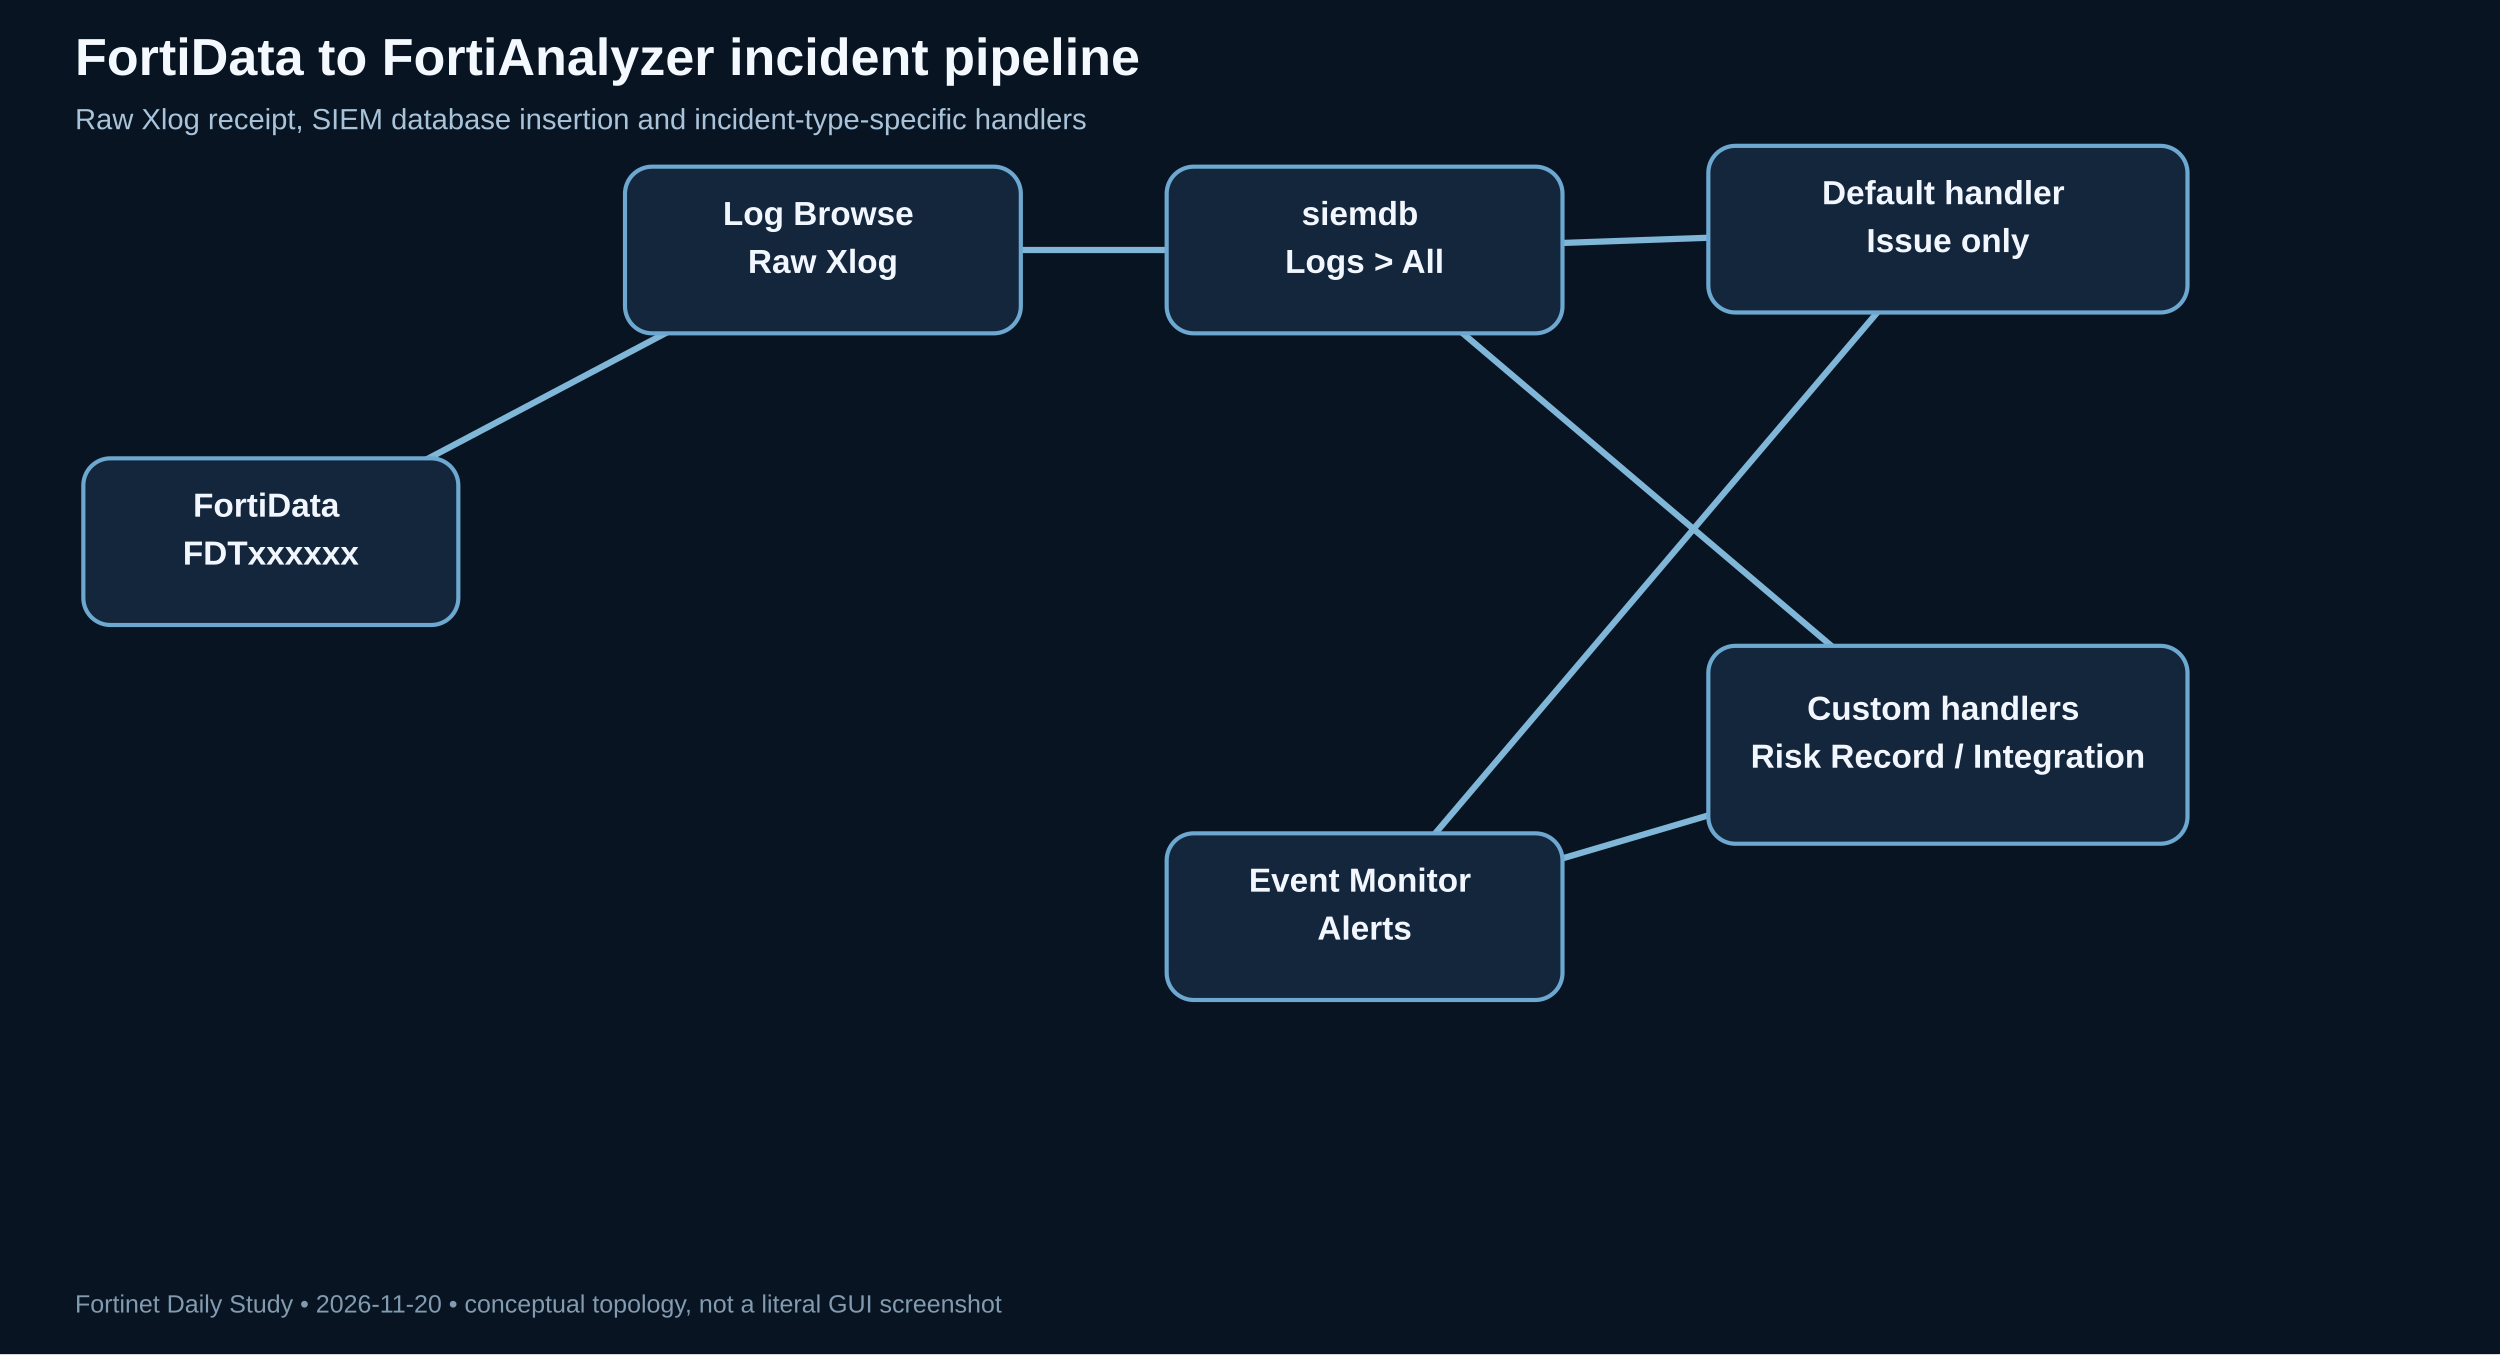
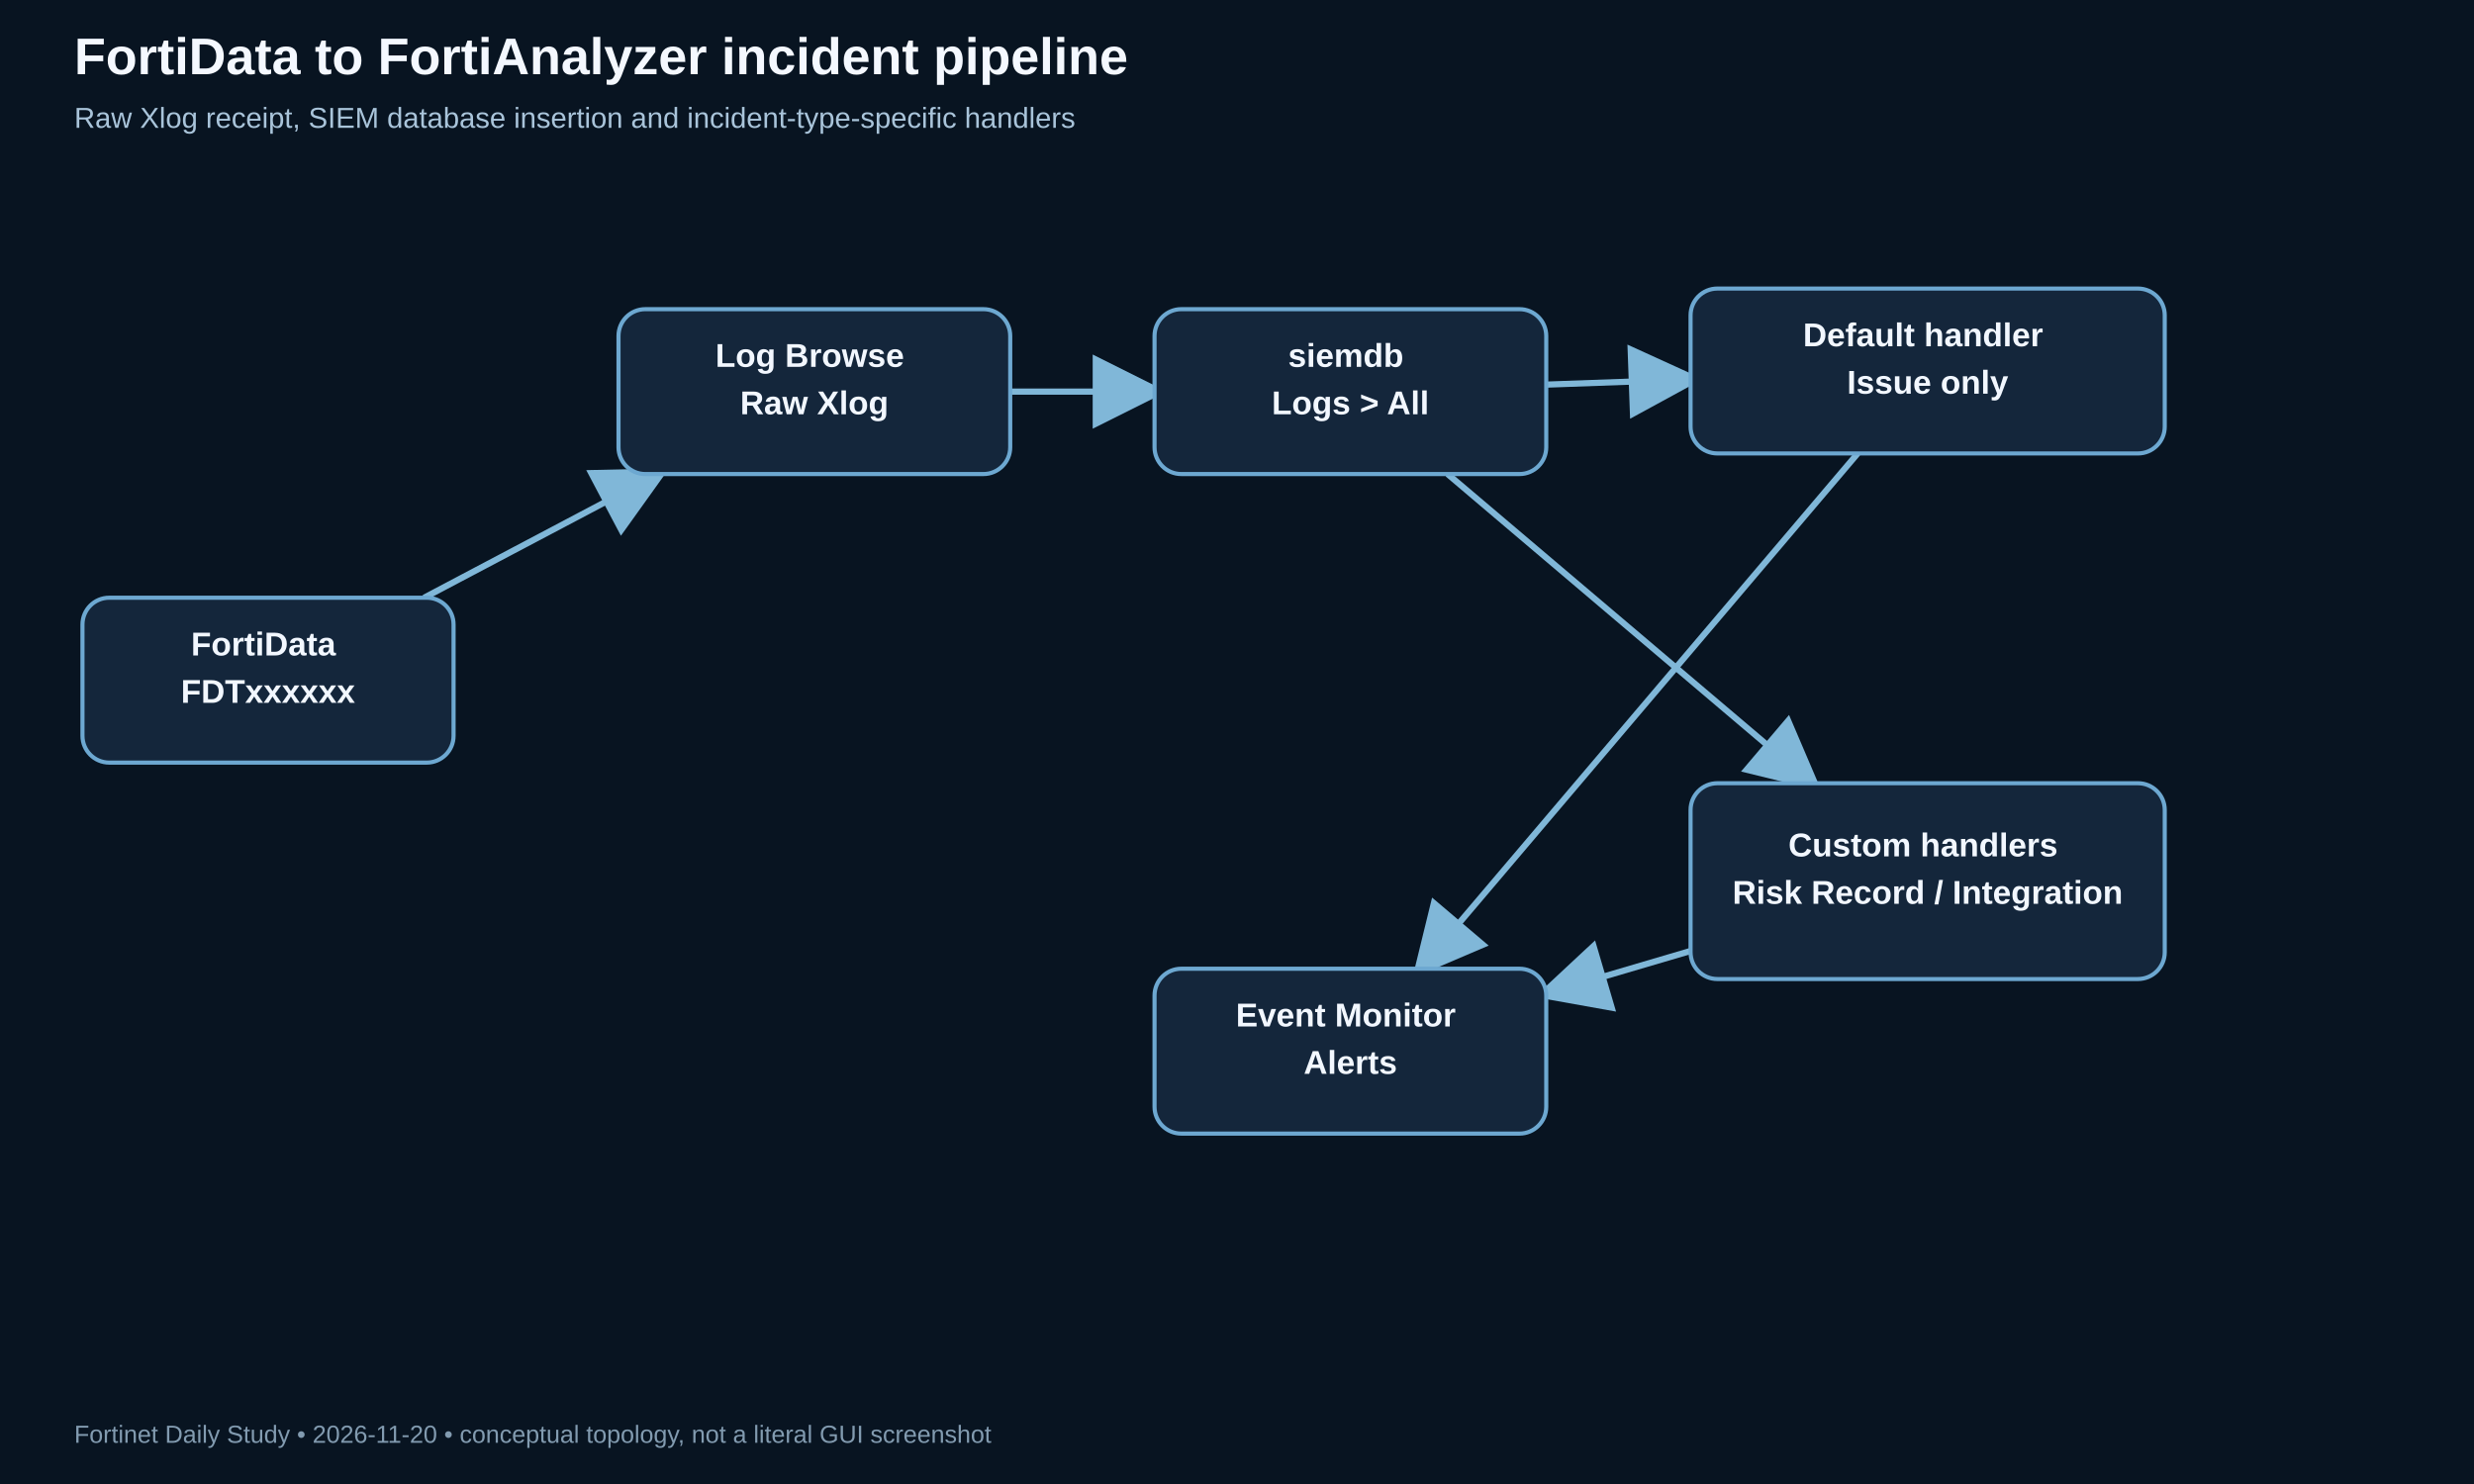
- <svg xmlns="http://www.w3.org/2000/svg" width="1200" height="650" viewBox="0 0 1200 650">
+ <svg xmlns="http://www.w3.org/2000/svg" width="1200" height="720" viewBox="0 0 1200 720">
  <defs>
    <marker id="arr" markerWidth="12" markerHeight="12" refX="10" refY="6" orient="auto">
      <path d="M0,0 L12,6 L0,12 z" fill="#80b7d8" />
    </marker>
  </defs>
-   <rect width="1200" height="650" fill="#081421" />
+   <rect width="1200" height="720" fill="#081421" />
  <text x="36" y="36" fill="#f4f8ff" font-family="Arial,sans-serif" font-size="25" font-weight="700">FortiData to FortiAnalyzer incident pipeline</text>
  <text x="36" y="62" fill="#a9c4da" font-family="Arial,sans-serif" font-size="14">Raw Xlog receipt, SIEM database insertion and incident-type-specific handlers</text>
-   <path d="M 130 260 L 395 120" fill="none" stroke="#80b7d8" stroke-width="3" marker-end="url(#arr)" />
-   <path d="M 395 120 L 655 120" fill="none" stroke="#80b7d8" stroke-width="3" marker-end="url(#arr)" />
-   <path d="M 655 120 L 935 110" fill="none" stroke="#80b7d8" stroke-width="3" marker-end="url(#arr)" />
-   <path d="M 935 110 L 655 440" fill="none" stroke="#80b7d8" stroke-width="3" marker-end="url(#arr)" />
-   <path d="M 655 120 L 935 357.5" fill="none" stroke="#80b7d8" stroke-width="3" marker-end="url(#arr)" />
-   <path d="M 935 357.5 L 655 440" fill="none" stroke="#80b7d8" stroke-width="3" marker-end="url(#arr)" />
+   <path d="M 205.714 290 L 319.286 230" fill="none" stroke="#80b7d8" stroke-width="3" marker-end="url(#arr)" />
+   <path d="M 490 190 L 560 190" fill="none" stroke="#80b7d8" stroke-width="3" marker-end="url(#arr)" />
+   <path d="M 750 186.607 L 820 184.107" fill="none" stroke="#80b7d8" stroke-width="3" marker-end="url(#arr)" />
+   <path d="M 901.061 220 L 688.939 470" fill="none" stroke="#80b7d8" stroke-width="3" marker-end="url(#arr)" />
+   <path d="M 702.158 230 L 879 380" fill="none" stroke="#80b7d8" stroke-width="3" marker-end="url(#arr)" />
+   <path d="M 820 461.384 L 750 482.009" fill="none" stroke="#80b7d8" stroke-width="3" marker-end="url(#arr)" />
  <g>
-     <rect x="40" y="220" width="180" height="80" rx="13" fill="#14263b" stroke="#6da8d1" stroke-width="2" />
-     <text x="130" y="248" text-anchor="middle" fill="#f2f7ff" font-family="Arial,sans-serif" font-size="16" font-weight="700">
+     <rect x="40" y="290" width="180" height="80" rx="13" fill="#14263b" stroke="#6da8d1" stroke-width="2" />
+     <text x="130" y="318" text-anchor="middle" fill="#f2f7ff" font-family="Arial,sans-serif" font-size="16" font-weight="700">
      <tspan x="130" dy="0">FortiData</tspan>
      <tspan x="130" dy="23">FDTxxxxxx</tspan>
    </text>
  </g>
  <g>
-     <rect x="300" y="80" width="190" height="80" rx="13" fill="#14263b" stroke="#6da8d1" stroke-width="2" />
-     <text x="395" y="108" text-anchor="middle" fill="#f2f7ff" font-family="Arial,sans-serif" font-size="16" font-weight="700">
+     <rect x="300" y="150" width="190" height="80" rx="13" fill="#14263b" stroke="#6da8d1" stroke-width="2" />
+     <text x="395" y="178" text-anchor="middle" fill="#f2f7ff" font-family="Arial,sans-serif" font-size="16" font-weight="700">
      <tspan x="395" dy="0">Log Browse</tspan>
      <tspan x="395" dy="23">Raw Xlog</tspan>
    </text>
  </g>
  <g>
-     <rect x="560" y="80" width="190" height="80" rx="13" fill="#14263b" stroke="#6da8d1" stroke-width="2" />
-     <text x="655" y="108" text-anchor="middle" fill="#f2f7ff" font-family="Arial,sans-serif" font-size="16" font-weight="700">
+     <rect x="560" y="150" width="190" height="80" rx="13" fill="#14263b" stroke="#6da8d1" stroke-width="2" />
+     <text x="655" y="178" text-anchor="middle" fill="#f2f7ff" font-family="Arial,sans-serif" font-size="16" font-weight="700">
      <tspan x="655" dy="0">siemdb</tspan>
      <tspan x="655" dy="23">Logs &gt; All</tspan>
    </text>
  </g>
  <g>
-     <rect x="820" y="70" width="230" height="80" rx="13" fill="#14263b" stroke="#6da8d1" stroke-width="2" />
-     <text x="935" y="98" text-anchor="middle" fill="#f2f7ff" font-family="Arial,sans-serif" font-size="16" font-weight="700">
+     <rect x="820" y="140" width="230" height="80" rx="13" fill="#14263b" stroke="#6da8d1" stroke-width="2" />
+     <text x="935" y="168" text-anchor="middle" fill="#f2f7ff" font-family="Arial,sans-serif" font-size="16" font-weight="700">
      <tspan x="935" dy="0">Default handler</tspan>
      <tspan x="935" dy="23">Issue only</tspan>
    </text>
  </g>
  <g>
-     <rect x="820" y="310" width="230" height="95" rx="13" fill="#14263b" stroke="#6da8d1" stroke-width="2" />
-     <text x="935" y="345.5" text-anchor="middle" fill="#f2f7ff" font-family="Arial,sans-serif" font-size="16" font-weight="700">
+     <rect x="820" y="380" width="230" height="95" rx="13" fill="#14263b" stroke="#6da8d1" stroke-width="2" />
+     <text x="935" y="415.5" text-anchor="middle" fill="#f2f7ff" font-family="Arial,sans-serif" font-size="16" font-weight="700">
      <tspan x="935" dy="0">Custom handlers</tspan>
      <tspan x="935" dy="23">Risk Record / Integration</tspan>
    </text>
  </g>
  <g>
-     <rect x="560" y="400" width="190" height="80" rx="13" fill="#14263b" stroke="#6da8d1" stroke-width="2" />
-     <text x="655" y="428" text-anchor="middle" fill="#f2f7ff" font-family="Arial,sans-serif" font-size="16" font-weight="700">
+     <rect x="560" y="470" width="190" height="80" rx="13" fill="#14263b" stroke="#6da8d1" stroke-width="2" />
+     <text x="655" y="498" text-anchor="middle" fill="#f2f7ff" font-family="Arial,sans-serif" font-size="16" font-weight="700">
      <tspan x="655" dy="0">Event Monitor</tspan>
      <tspan x="655" dy="23">Alerts</tspan>
    </text>
  </g>
-   <text x="36" y="630" fill="#829bb0" font-family="Arial,sans-serif" font-size="12">Fortinet Daily Study • 2026-11-20 • conceptual topology, not a literal GUI screenshot</text>
+   <text x="36" y="700" fill="#829bb0" font-family="Arial,sans-serif" font-size="12">Fortinet Daily Study • 2026-11-20 • conceptual topology, not a literal GUI screenshot</text>
</svg>
